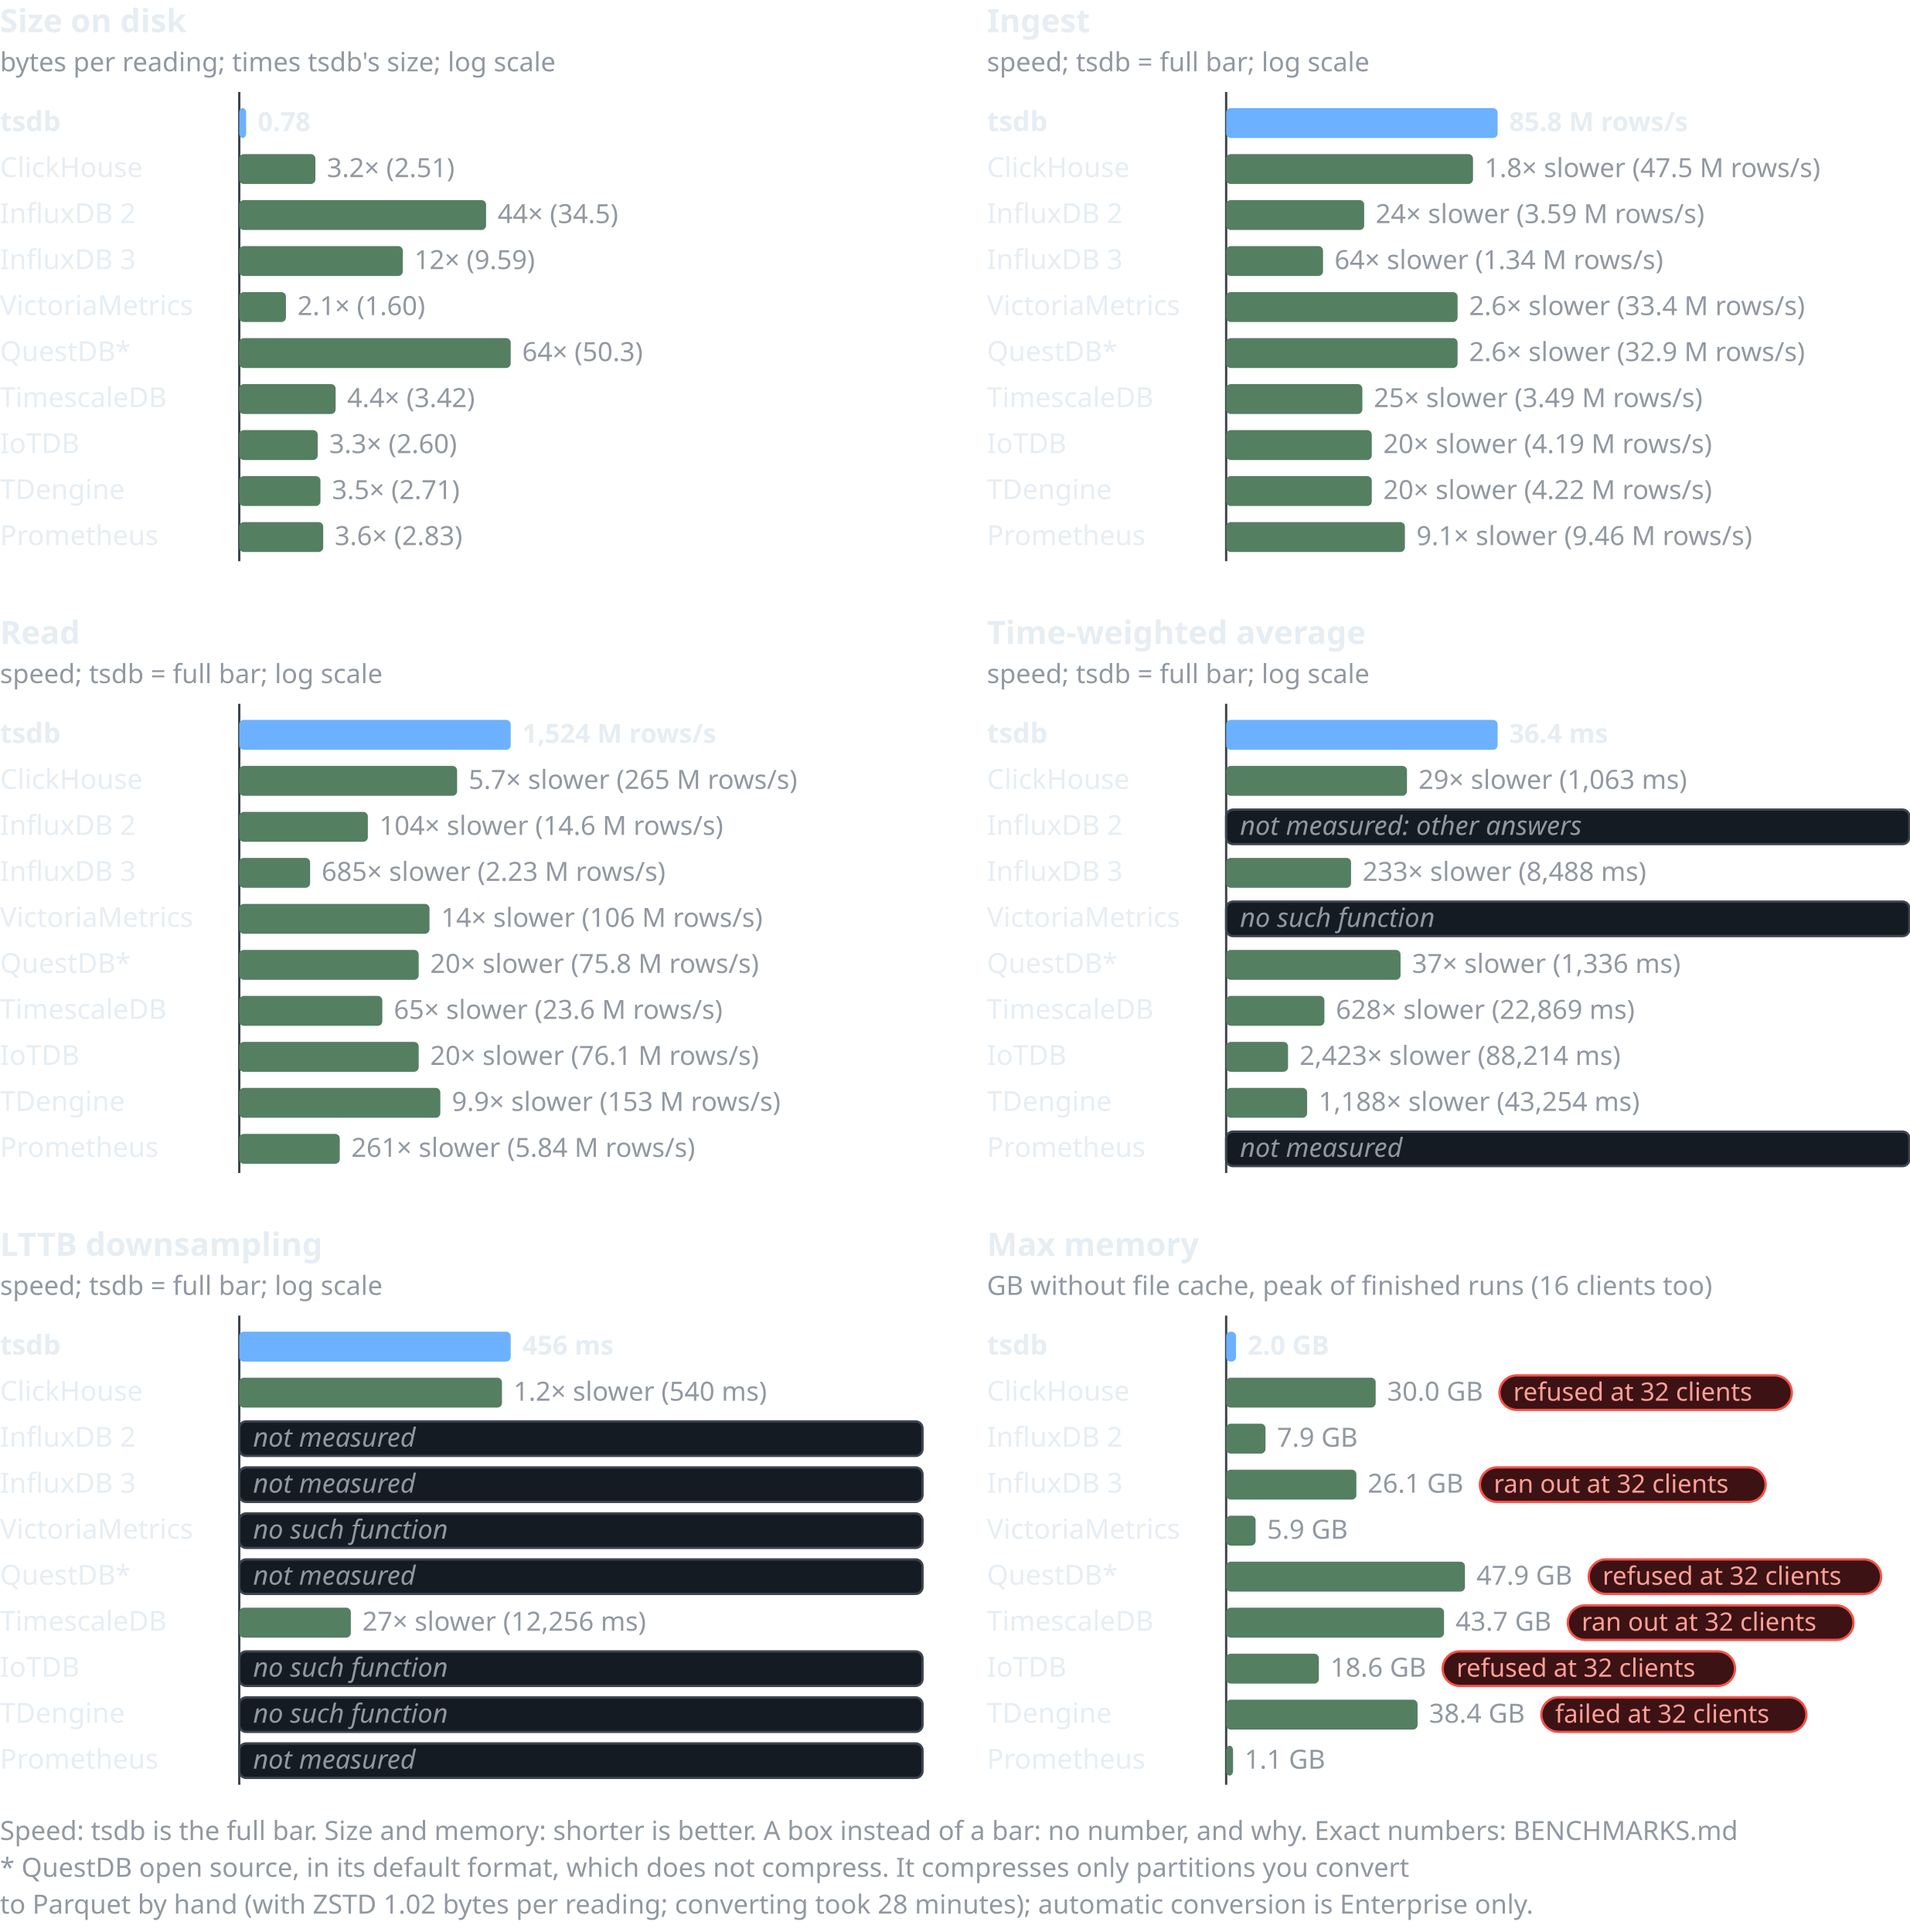
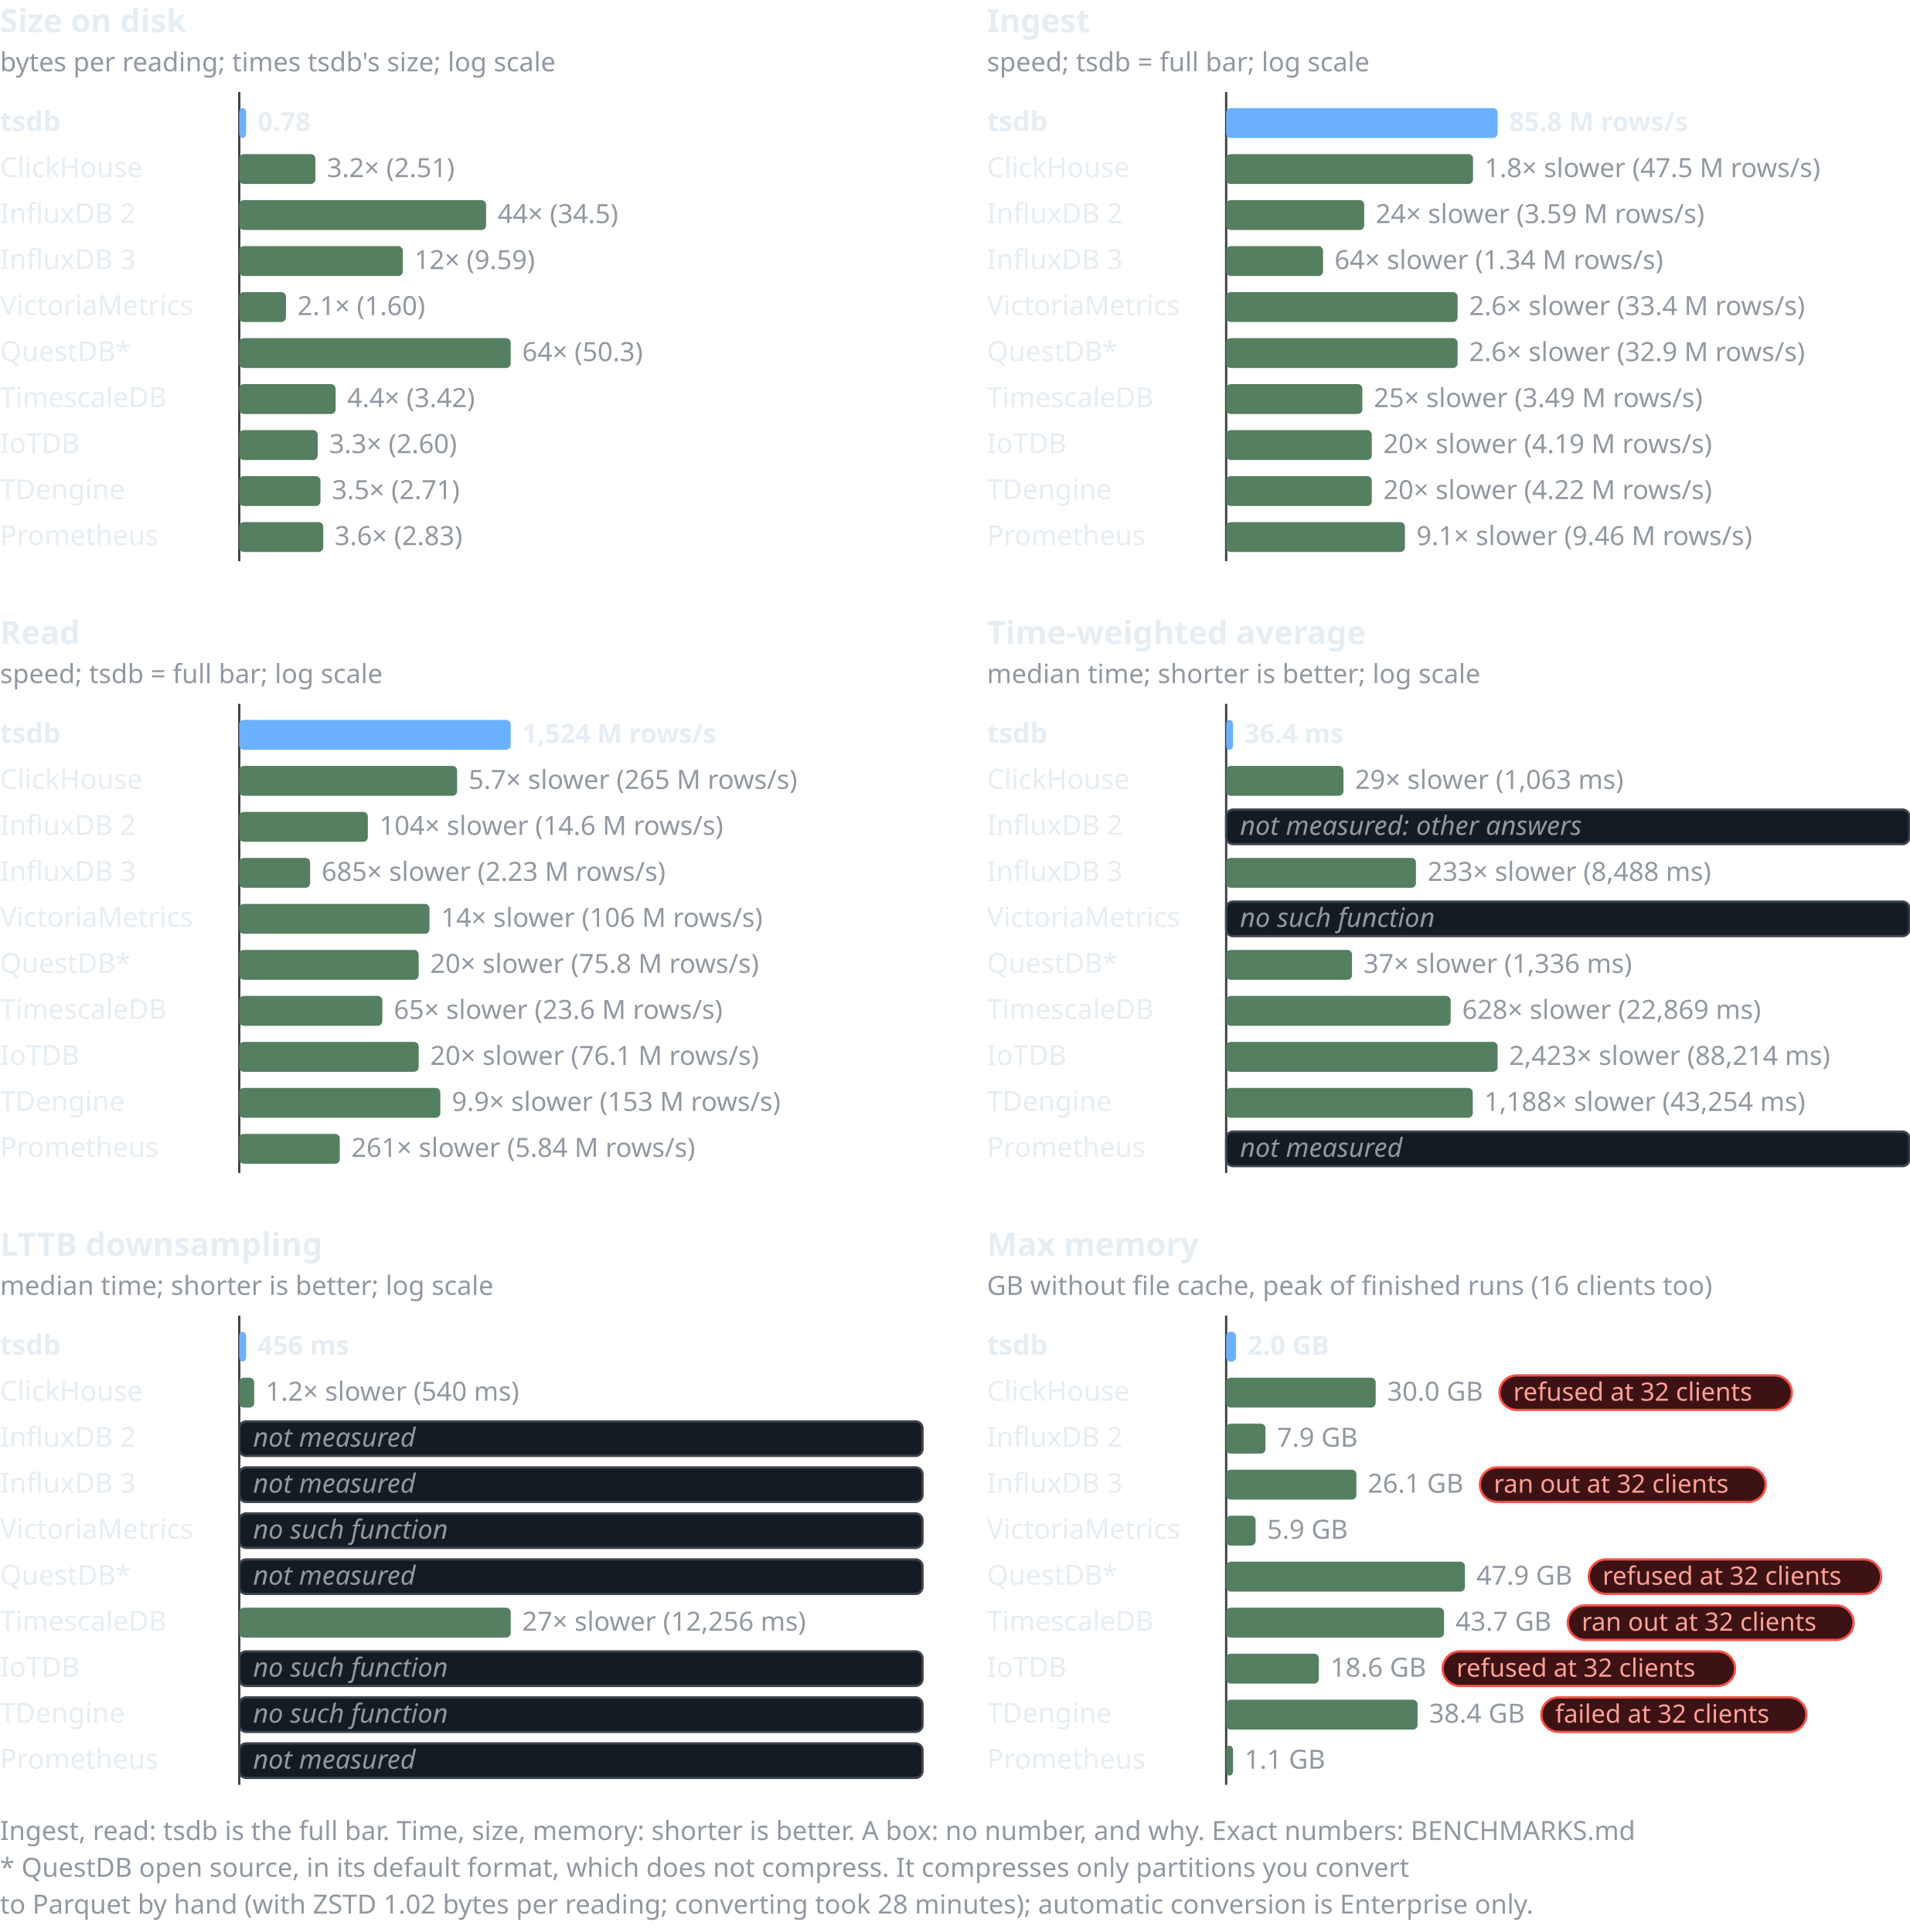
<svg xmlns="http://www.w3.org/2000/svg" width="830" height="840" viewBox="0 0 830 840">
  <style>text{font-family:-apple-system, BlinkMacSystemFont, 'Segoe UI', 'Noto Sans', Helvetica, Arial, sans-serif;font-size:12px;fill:#e6edf3}.h{font-size:14px;font-weight:600}.m{font-size:11.5px;fill:#9198a1}.n{fill:#e6edf3}.v{font-size:11.5px;fill:#9198a1}.us .n,.us .v{font-weight:700;fill:#e6edf3}.b{fill:#557f61}.us .b{fill:#6cb1ff}.r{stroke:#3d444d;stroke-width:1}.fail{fill:#3d1214;stroke:#f85149;stroke-width:1}.failt{font-size:11px;fill:#ffa198}.none{fill:#151b23;stroke:#3d444d;stroke-width:1}.nonet{font-size:11.5px;font-style:italic;fill:#9198a1}</style>
  <text x="0" y="14" class="h">Size on disk</text>
  <text x="0" y="31" class="m">bytes per reading; times tsdb's size; log scale</text>
  <line x1="104" x2="104" y1="40" y2="244" class="r" />
  <g class="us">
    <text x="0" y="57" class="n">tsdb</text>
    <rect x="104" y="47" width="3.0" height="13" rx="2" class="b" />
    <text x="112.0" y="57" class="v">0.78</text>
  </g>
  <g>
    <text x="0" y="77" class="n">ClickHouse</text>
    <rect x="104" y="67" width="33.1" height="13" rx="2" class="b" />
    <text x="142.1" y="77" class="v">3.2× (2.51)</text>
  </g>
  <g>
    <text x="0" y="97" class="n">InfluxDB 2</text>
    <rect x="104" y="87" width="107.3" height="13" rx="2" class="b" />
    <text x="216.3" y="97" class="v">44× (34.5)</text>
  </g>
  <g>
    <text x="0" y="117" class="n">InfluxDB 3</text>
    <rect x="104" y="107" width="71.1" height="13" rx="2" class="b" />
    <text x="180.1" y="117" class="v">12× (9.59)</text>
  </g>
  <g>
    <text x="0" y="137" class="n">VictoriaMetrics</text>
    <rect x="104" y="127" width="20.3" height="13" rx="2" class="b" />
    <text x="129.3" y="137" class="v">2.1× (1.60)</text>
  </g>
  <g>
    <text x="0" y="157" class="n">QuestDB*</text>
    <rect x="104" y="147" width="118.0" height="13" rx="2" class="b" />
    <text x="227.0" y="157" class="v">64× (50.3)</text>
  </g>
  <g>
    <text x="0" y="177" class="n">TimescaleDB</text>
    <rect x="104" y="167" width="41.9" height="13" rx="2" class="b" />
    <text x="150.9" y="177" class="v">4.4× (3.42)</text>
  </g>
  <g>
    <text x="0" y="197" class="n">IoTDB</text>
    <rect x="104" y="187" width="34.1" height="13" rx="2" class="b" />
    <text x="143.1" y="197" class="v">3.3× (2.60)</text>
  </g>
  <g>
    <text x="0" y="217" class="n">TDengine</text>
    <rect x="104" y="207" width="35.3" height="13" rx="2" class="b" />
    <text x="144.3" y="217" class="v">3.5× (2.71)</text>
  </g>
  <g>
    <text x="0" y="237" class="n">Prometheus</text>
    <rect x="104" y="227" width="36.5" height="13" rx="2" class="b" />
    <text x="145.5" y="237" class="v">3.6× (2.83)</text>
  </g>
  <text x="429" y="14" class="h">Ingest</text>
  <text x="429" y="31" class="m">speed; tsdb = full bar; log scale</text>
  <line x1="533" x2="533" y1="40" y2="244" class="r" />
  <g class="us">
    <text x="429" y="57" class="n">tsdb</text>
    <rect x="533" y="47" width="118.0" height="13" rx="2" class="b" />
    <text x="656.0" y="57" class="v">85.8 M rows/s</text>
  </g>
  <g>
    <text x="429" y="77" class="n">ClickHouse</text>
    <rect x="533" y="67" width="107.3" height="13" rx="2" class="b" />
    <text x="645.3" y="77" class="v">1.8× slower (47.5 M rows/s)</text>
  </g>
  <g>
    <text x="429" y="97" class="n">InfluxDB 2</text>
    <rect x="533" y="87" width="60.0" height="13" rx="2" class="b" />
    <text x="598.0" y="97" class="v">24× slower (3.59 M rows/s)</text>
  </g>
  <g>
    <text x="429" y="117" class="n">InfluxDB 3</text>
    <rect x="533" y="107" width="42.1" height="13" rx="2" class="b" />
    <text x="580.1" y="117" class="v">64× slower (1.34 M rows/s)</text>
  </g>
  <g>
    <text x="429" y="137" class="n">VictoriaMetrics</text>
    <rect x="533" y="127" width="100.6" height="13" rx="2" class="b" />
    <text x="638.6" y="137" class="v">2.6× slower (33.4 M rows/s)</text>
  </g>
  <g>
    <text x="429" y="157" class="n">QuestDB*</text>
    <rect x="533" y="147" width="100.6" height="13" rx="2" class="b" />
    <text x="638.6" y="157" class="v">2.6× slower (32.9 M rows/s)</text>
  </g>
  <g>
    <text x="429" y="177" class="n">TimescaleDB</text>
    <rect x="533" y="167" width="59.2" height="13" rx="2" class="b" />
    <text x="597.2" y="177" class="v">25× slower (3.49 M rows/s)</text>
  </g>
  <g>
    <text x="429" y="197" class="n">IoTDB</text>
    <rect x="533" y="187" width="63.3" height="13" rx="2" class="b" />
    <text x="601.3" y="197" class="v">20× slower (4.19 M rows/s)</text>
  </g>
  <g>
    <text x="429" y="217" class="n">TDengine</text>
    <rect x="533" y="207" width="63.3" height="13" rx="2" class="b" />
    <text x="601.3" y="217" class="v">20× slower (4.22 M rows/s)</text>
  </g>
  <g>
    <text x="429" y="237" class="n">Prometheus</text>
    <rect x="533" y="227" width="77.7" height="13" rx="2" class="b" />
    <text x="615.7" y="237" class="v">9.1× slower (9.46 M rows/s)</text>
  </g>
  <text x="0" y="280" class="h">Read</text>
  <text x="0" y="297" class="m">speed; tsdb = full bar; log scale</text>
  <line x1="104" x2="104" y1="306" y2="510" class="r" />
  <g class="us">
    <text x="0" y="323" class="n">tsdb</text>
    <rect x="104" y="313" width="118.0" height="13" rx="2" class="b" />
    <text x="227.0" y="323" class="v">1,524 M rows/s</text>
  </g>
  <g>
    <text x="0" y="343" class="n">ClickHouse</text>
    <rect x="104" y="333" width="94.7" height="13" rx="2" class="b" />
    <text x="203.7" y="343" class="v">5.7× slower (265 M rows/s)</text>
  </g>
  <g>
    <text x="0" y="363" class="n">InfluxDB 2</text>
    <rect x="104" y="353" width="55.9" height="13" rx="2" class="b" />
    <text x="164.9" y="363" class="v">104× slower (14.6 M rows/s)</text>
  </g>
  <g>
    <text x="0" y="383" class="n">InfluxDB 3</text>
    <rect x="104" y="373" width="30.8" height="13" rx="2" class="b" />
    <text x="139.8" y="383" class="v">685× slower (2.23 M rows/s)</text>
  </g>
  <g>
    <text x="0" y="403" class="n">VictoriaMetrics</text>
    <rect x="104" y="393" width="82.7" height="13" rx="2" class="b" />
    <text x="191.7" y="403" class="v">14× slower (106 M rows/s)</text>
  </g>
  <g>
    <text x="0" y="423" class="n">QuestDB*</text>
    <rect x="104" y="413" width="78.0" height="13" rx="2" class="b" />
    <text x="187.0" y="423" class="v">20× slower (75.8 M rows/s)</text>
  </g>
  <g>
    <text x="0" y="443" class="n">TimescaleDB</text>
    <rect x="104" y="433" width="62.2" height="13" rx="2" class="b" />
    <text x="171.2" y="443" class="v">65× slower (23.6 M rows/s)</text>
  </g>
  <g>
    <text x="0" y="463" class="n">IoTDB</text>
    <rect x="104" y="453" width="78.0" height="13" rx="2" class="b" />
    <text x="187.0" y="463" class="v">20× slower (76.1 M rows/s)</text>
  </g>
  <g>
    <text x="0" y="483" class="n">TDengine</text>
    <rect x="104" y="473" width="87.4" height="13" rx="2" class="b" />
    <text x="196.4" y="483" class="v">9.9× slower (153 M rows/s)</text>
  </g>
  <g>
    <text x="0" y="503" class="n">Prometheus</text>
    <rect x="104" y="493" width="43.7" height="13" rx="2" class="b" />
    <text x="152.7" y="503" class="v">261× slower (5.84 M rows/s)</text>
  </g>
  <text x="429" y="280" class="h">Time-weighted average</text>
-   <text x="429" y="297" class="m">speed; tsdb = full bar; log scale</text>
+   <text x="429" y="297" class="m">median time; shorter is better; log scale</text>
  <line x1="533" x2="533" y1="306" y2="510" class="r" />
  <g class="us">
    <text x="429" y="323" class="n">tsdb</text>
-     <rect x="533" y="313" width="118.0" height="13" rx="2" class="b" />
-     <text x="656.0" y="323" class="v">36.4 ms</text>
+     <rect x="533" y="313" width="3.0" height="13" rx="2" class="b" />
+     <text x="541.0" y="323" class="v">36.4 ms</text>
  </g>
  <g>
    <text x="429" y="343" class="n">ClickHouse</text>
-     <rect x="533" y="333" width="78.6" height="13" rx="2" class="b" />
-     <text x="616.6" y="343" class="v">29× slower (1,063 ms)</text>
+     <rect x="533" y="333" width="51.0" height="13" rx="2" class="b" />
+     <text x="589.0" y="343" class="v">29× slower (1,063 ms)</text>
  </g>
  <g>
    <text x="429" y="363" class="n">InfluxDB 2</text>
    <rect x="533" y="352" width="297" height="15" rx="3" class="none" />
    <text x="539" y="363" class="nonet">not measured: other answers</text>
  </g>
  <g>
    <text x="429" y="383" class="n">InfluxDB 3</text>
-     <rect x="533" y="373" width="54.3" height="13" rx="2" class="b" />
-     <text x="592.3" y="383" class="v">233× slower (8,488 ms)</text>
+     <rect x="533" y="373" width="82.5" height="13" rx="2" class="b" />
+     <text x="620.5" y="383" class="v">233× slower (8,488 ms)</text>
  </g>
  <g>
    <text x="429" y="403" class="n">VictoriaMetrics</text>
    <rect x="533" y="392" width="297" height="15" rx="3" class="none" />
    <text x="539" y="403" class="nonet">no such function</text>
  </g>
  <g>
    <text x="429" y="423" class="n">QuestDB*</text>
-     <rect x="533" y="413" width="75.8" height="13" rx="2" class="b" />
-     <text x="613.8" y="423" class="v">37× slower (1,336 ms)</text>
+     <rect x="533" y="413" width="54.7" height="13" rx="2" class="b" />
+     <text x="592.7" y="423" class="v">37× slower (1,336 ms)</text>
  </g>
  <g>
    <text x="429" y="443" class="n">TimescaleDB</text>
-     <rect x="533" y="433" width="42.7" height="13" rx="2" class="b" />
-     <text x="580.7" y="443" class="v">628× slower (22,869 ms)</text>
+     <rect x="533" y="433" width="97.6" height="13" rx="2" class="b" />
+     <text x="635.6" y="443" class="v">628× slower (22,869 ms)</text>
  </g>
  <g>
    <text x="429" y="463" class="n">IoTDB</text>
-     <rect x="533" y="453" width="26.9" height="13" rx="2" class="b" />
-     <text x="564.9" y="463" class="v">2,423× slower (88,214 ms)</text>
+     <rect x="533" y="453" width="118.0" height="13" rx="2" class="b" />
+     <text x="656.0" y="463" class="v">2,423× slower (88,214 ms)</text>
  </g>
  <g>
    <text x="429" y="483" class="n">TDengine</text>
-     <rect x="533" y="473" width="35.2" height="13" rx="2" class="b" />
-     <text x="573.2" y="483" class="v">1,188× slower (43,254 ms)</text>
+     <rect x="533" y="473" width="107.2" height="13" rx="2" class="b" />
+     <text x="645.2" y="483" class="v">1,188× slower (43,254 ms)</text>
  </g>
  <g>
    <text x="429" y="503" class="n">Prometheus</text>
    <rect x="533" y="492" width="297" height="15" rx="3" class="none" />
    <text x="539" y="503" class="nonet">not measured</text>
  </g>
  <text x="0" y="546" class="h">LTTB downsampling</text>
-   <text x="0" y="563" class="m">speed; tsdb = full bar; log scale</text>
+   <text x="0" y="563" class="m">median time; shorter is better; log scale</text>
  <line x1="104" x2="104" y1="572" y2="776" class="r" />
  <g class="us">
    <text x="0" y="589" class="n">tsdb</text>
-     <rect x="104" y="579" width="118.0" height="13" rx="2" class="b" />
-     <text x="227.0" y="589" class="v">456 ms</text>
+     <rect x="104" y="579" width="3.0" height="13" rx="2" class="b" />
+     <text x="112.0" y="589" class="v">456 ms</text>
  </g>
  <g>
    <text x="0" y="609" class="n">ClickHouse</text>
-     <rect x="104" y="599" width="114.2" height="13" rx="2" class="b" />
-     <text x="223.2" y="609" class="v">1.2× slower (540 ms)</text>
+     <rect x="104" y="599" width="6.5" height="13" rx="2" class="b" />
+     <text x="115.5" y="609" class="v">1.2× slower (540 ms)</text>
  </g>
  <g>
    <text x="0" y="629" class="n">InfluxDB 2</text>
    <rect x="104" y="618" width="297" height="15" rx="3" class="none" />
    <text x="110" y="629" class="nonet">not measured</text>
  </g>
  <g>
    <text x="0" y="649" class="n">InfluxDB 3</text>
    <rect x="104" y="638" width="297" height="15" rx="3" class="none" />
    <text x="110" y="649" class="nonet">not measured</text>
  </g>
  <g>
    <text x="0" y="669" class="n">VictoriaMetrics</text>
    <rect x="104" y="658" width="297" height="15" rx="3" class="none" />
    <text x="110" y="669" class="nonet">no such function</text>
  </g>
  <g>
    <text x="0" y="689" class="n">QuestDB*</text>
    <rect x="104" y="678" width="297" height="15" rx="3" class="none" />
    <text x="110" y="689" class="nonet">not measured</text>
  </g>
  <g>
    <text x="0" y="709" class="n">TimescaleDB</text>
-     <rect x="104" y="699" width="48.5" height="13" rx="2" class="b" />
-     <text x="157.5" y="709" class="v">27× slower (12,256 ms)</text>
+     <rect x="104" y="699" width="118.0" height="13" rx="2" class="b" />
+     <text x="227.0" y="709" class="v">27× slower (12,256 ms)</text>
  </g>
  <g>
    <text x="0" y="729" class="n">IoTDB</text>
    <rect x="104" y="718" width="297" height="15" rx="3" class="none" />
    <text x="110" y="729" class="nonet">no such function</text>
  </g>
  <g>
    <text x="0" y="749" class="n">TDengine</text>
    <rect x="104" y="738" width="297" height="15" rx="3" class="none" />
    <text x="110" y="749" class="nonet">no such function</text>
  </g>
  <g>
    <text x="0" y="769" class="n">Prometheus</text>
    <rect x="104" y="758" width="297" height="15" rx="3" class="none" />
    <text x="110" y="769" class="nonet">not measured</text>
  </g>
  <text x="429" y="546" class="h">Max memory</text>
  <text x="429" y="563" class="m">GB without file cache, peak of finished runs (16 clients too)</text>
  <line x1="533" x2="533" y1="572" y2="776" class="r" />
  <g class="us">
    <text x="429" y="589" class="n">tsdb</text>
    <rect x="533" y="579" width="4.3" height="13" rx="2" class="b" />
    <text x="542.3" y="589" class="v">2.0 GB</text>
  </g>
  <g>
    <text x="429" y="609" class="n">ClickHouse</text>
    <rect x="533" y="599" width="65.0" height="13" rx="2" class="b" />
    <text x="603.0" y="609" class="v">30.0 GB</text>
    <rect x="651.8" y="598" width="127.1" height="15" rx="7.5" class="fail" />
    <text x="657.8" y="609" class="failt">refused at 32 clients</text>
  </g>
  <g>
    <text x="429" y="629" class="n">InfluxDB 2</text>
    <rect x="533" y="619" width="17.1" height="13" rx="2" class="b" />
    <text x="555.1" y="629" class="v">7.9 GB</text>
  </g>
  <g>
    <text x="429" y="649" class="n">InfluxDB 3</text>
    <rect x="533" y="639" width="56.6" height="13" rx="2" class="b" />
    <text x="594.5" y="649" class="v">26.1 GB</text>
    <rect x="643.3" y="638" width="124.2" height="15" rx="7.5" class="fail" />
    <text x="649.3" y="649" class="failt">ran out at 32 clients</text>
  </g>
  <g>
    <text x="429" y="669" class="n">VictoriaMetrics</text>
    <rect x="533" y="659" width="12.8" height="13" rx="2" class="b" />
    <text x="550.8" y="669" class="v">5.9 GB</text>
  </g>
  <g>
    <text x="429" y="689" class="n">QuestDB*</text>
    <rect x="533" y="679" width="103.8" height="13" rx="2" class="b" />
    <text x="641.8" y="689" class="v">47.9 GB</text>
    <rect x="690.6" y="678" width="127.1" height="15" rx="7.5" class="fail" />
    <text x="696.6" y="689" class="failt">refused at 32 clients</text>
  </g>
  <g>
    <text x="429" y="709" class="n">TimescaleDB</text>
    <rect x="533" y="699" width="94.7" height="13" rx="2" class="b" />
    <text x="632.7" y="709" class="v">43.7 GB</text>
    <rect x="681.5" y="698" width="124.2" height="15" rx="7.5" class="fail" />
    <text x="687.5" y="709" class="failt">ran out at 32 clients</text>
  </g>
  <g>
    <text x="429" y="729" class="n">IoTDB</text>
    <rect x="533" y="719" width="40.3" height="13" rx="2" class="b" />
    <text x="578.3" y="729" class="v">18.6 GB</text>
    <rect x="627.1" y="718" width="127.1" height="15" rx="7.5" class="fail" />
    <text x="633.1" y="729" class="failt">refused at 32 clients</text>
  </g>
  <g>
    <text x="429" y="749" class="n">TDengine</text>
    <rect x="533" y="739" width="83.2" height="13" rx="2" class="b" />
    <text x="621.2" y="749" class="v">38.4 GB</text>
    <rect x="670.0" y="738" width="115.2" height="15" rx="7.5" class="fail" />
    <text x="676.0" y="749" class="failt">failed at 32 clients</text>
  </g>
  <g>
    <text x="429" y="769" class="n">Prometheus</text>
    <rect x="533" y="759" width="3.0" height="13" rx="2" class="b" />
    <text x="541.0" y="769" class="v">1.1 GB</text>
  </g>
-   <text x="0" y="800" class="m">Speed: tsdb is the full bar. Size and memory: shorter is better. A box instead of a bar: no number, and why. Exact numbers: BENCHMARKS.md</text>
+   <text x="0" y="800" class="m">Ingest, read: tsdb is the full bar. Time, size, memory: shorter is better. A box: no number, and why. Exact numbers: BENCHMARKS.md</text>
  <text x="0" y="816" class="m">* QuestDB open source, in its default format, which does not compress. It compresses only partitions you convert</text>
  <text x="0" y="832" class="m">to Parquet by hand (with ZSTD 1.02 bytes per reading; converting took 28 minutes); automatic conversion is Enterprise only.</text>
</svg>
